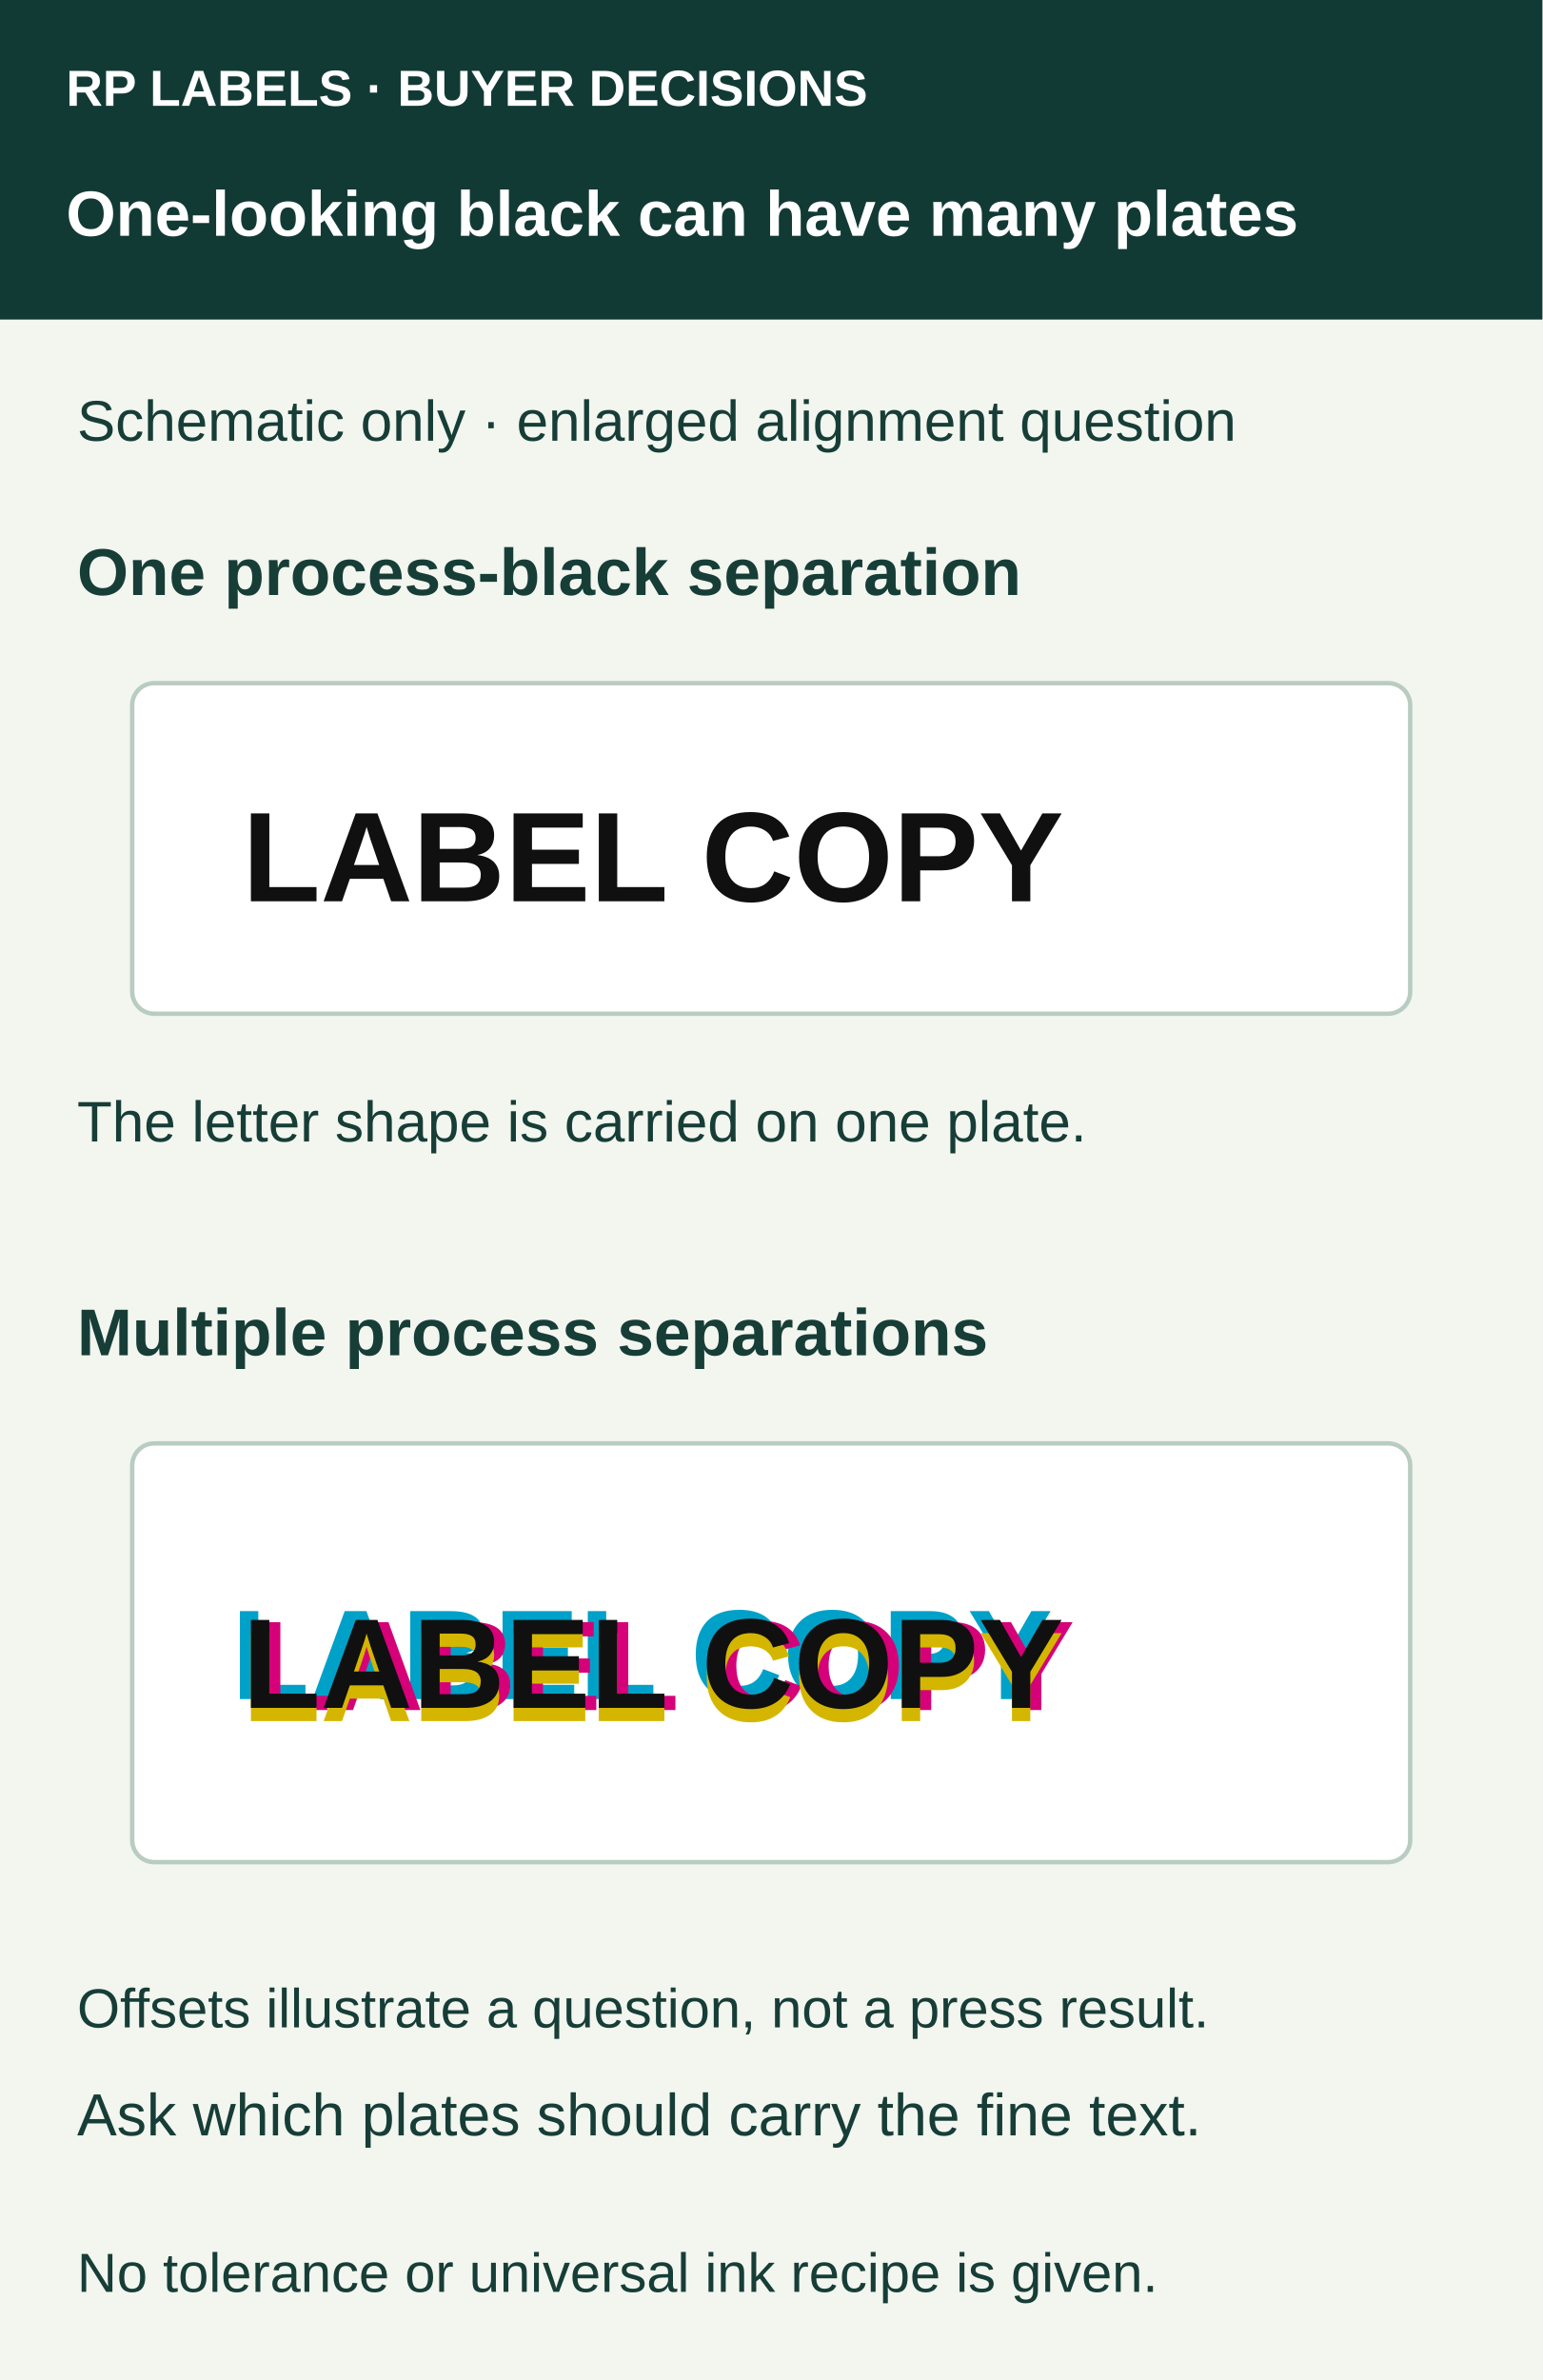
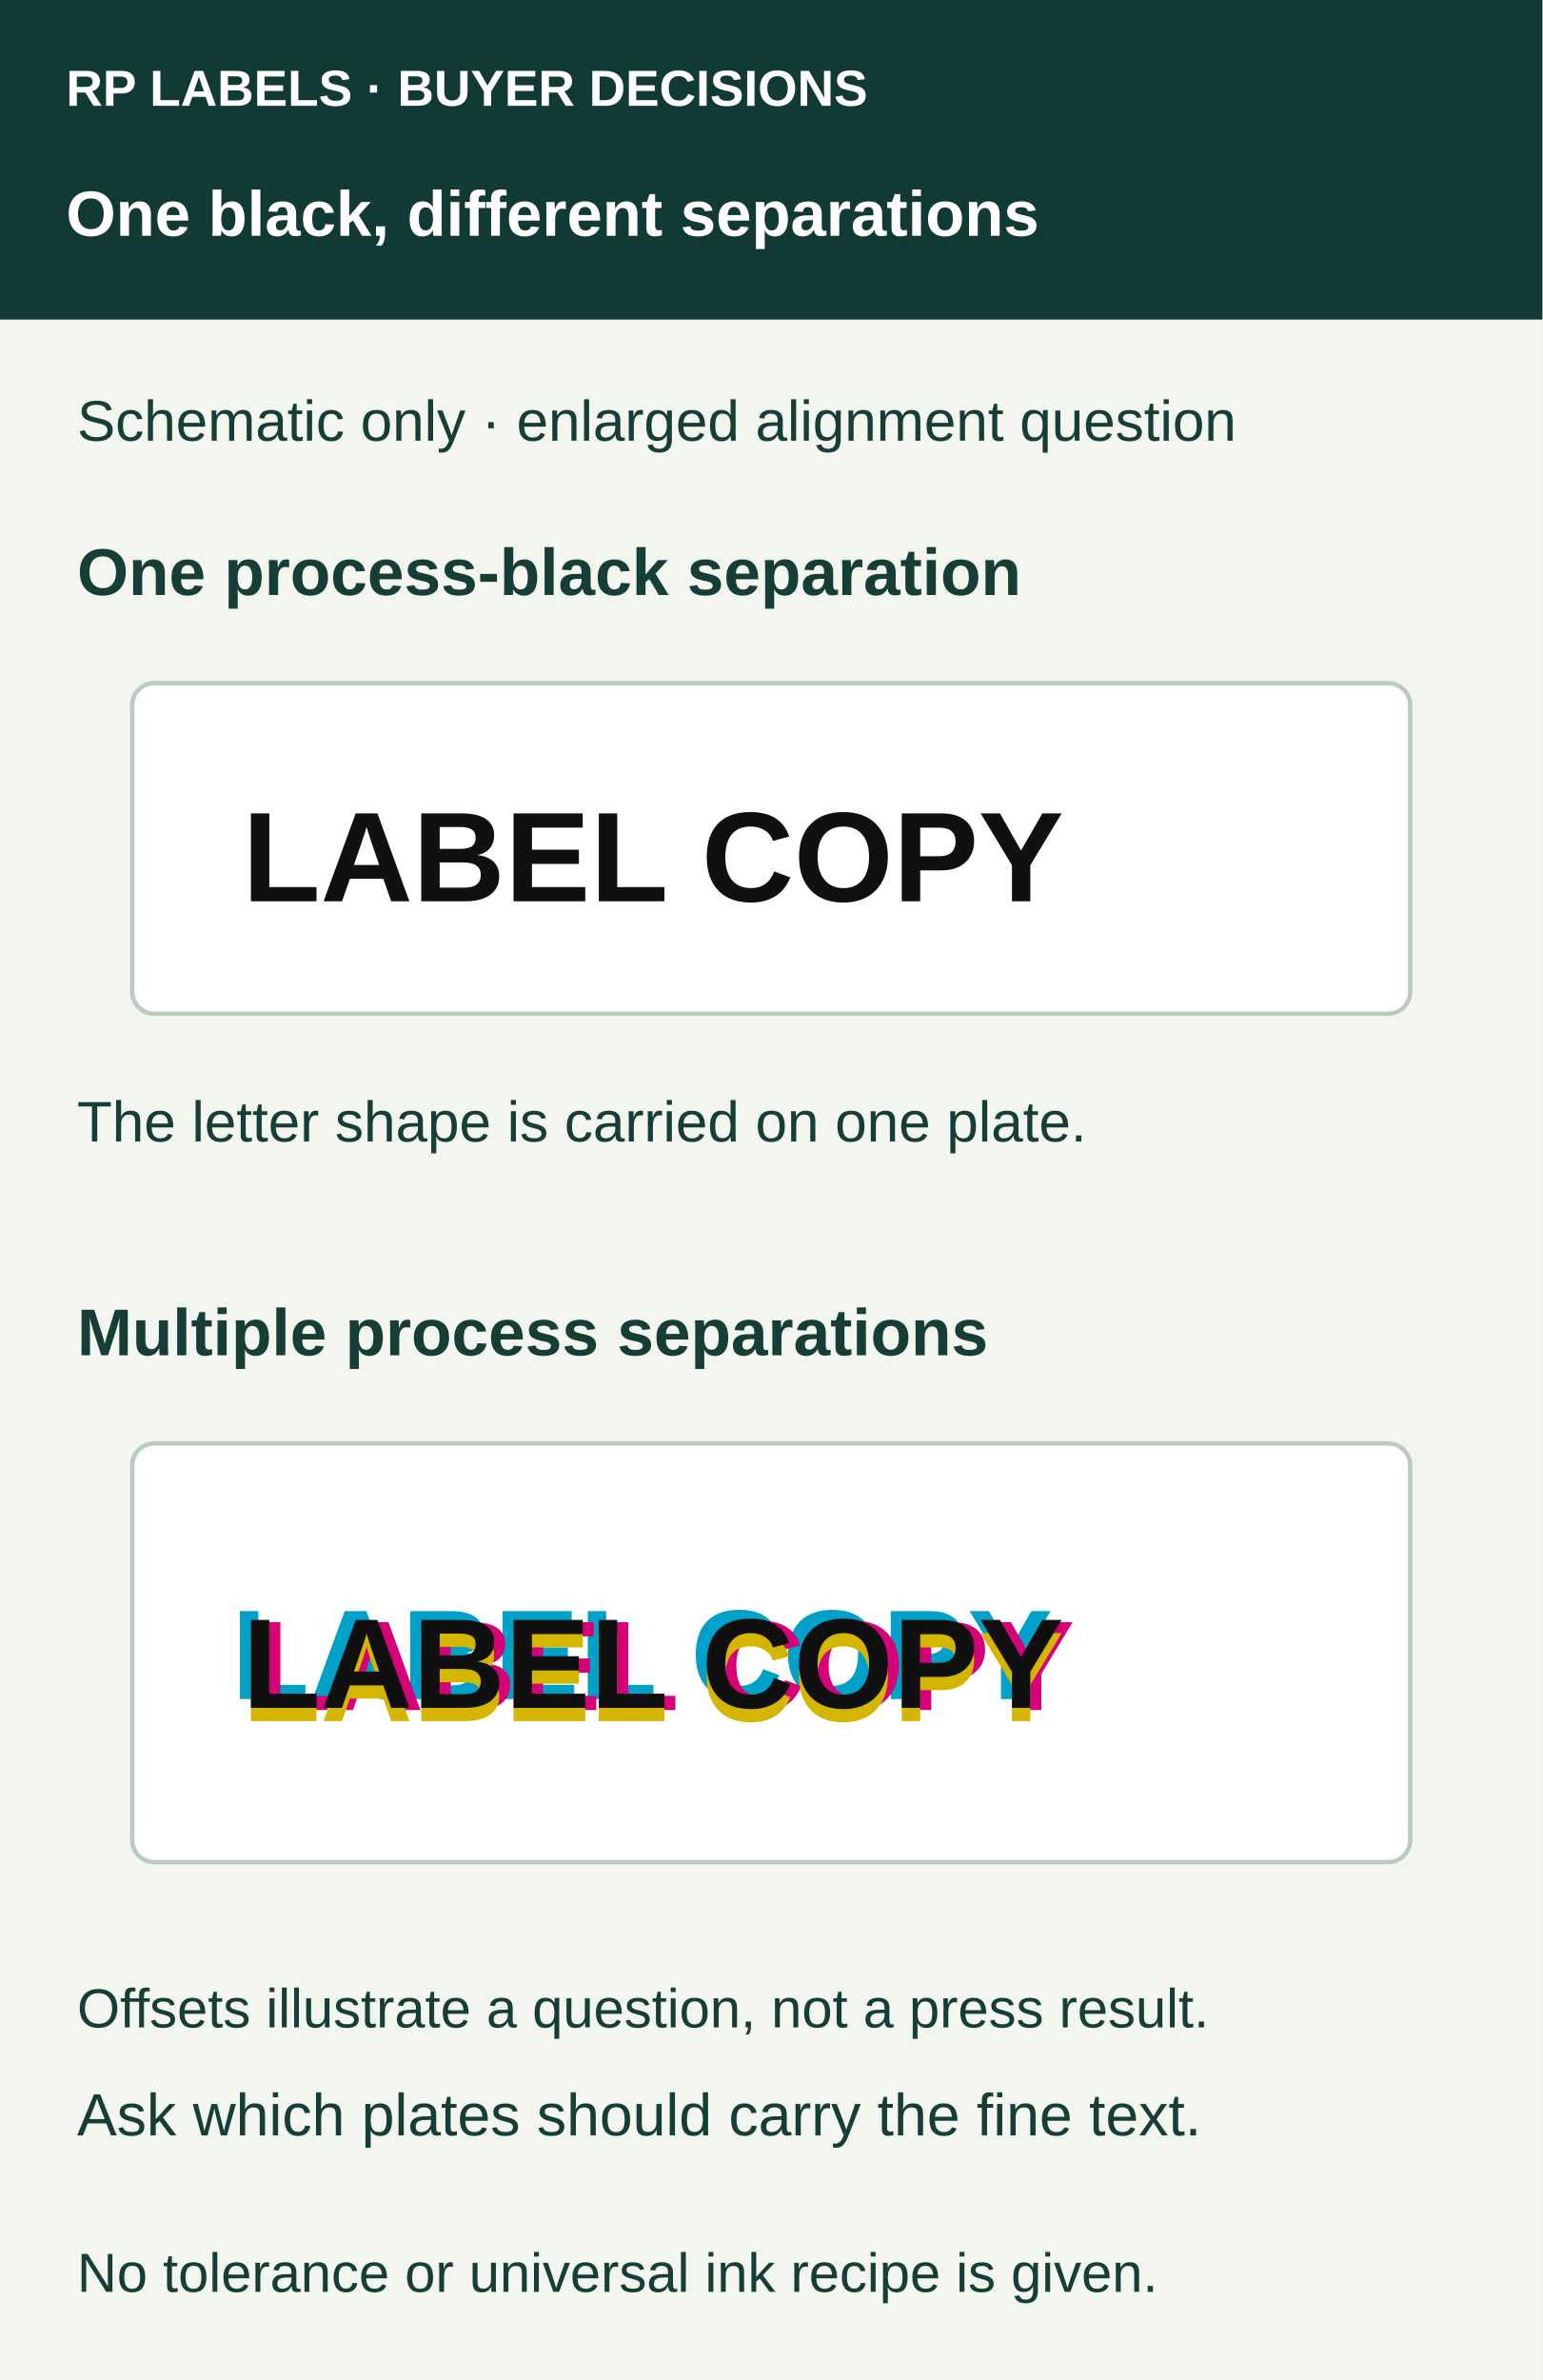
<svg xmlns="http://www.w3.org/2000/svg" width="700" height="1080" viewBox="0 0 700 1080" role="img">
  <rect width="700" height="1080" fill="#f2f6ef" />
  <rect width="700" height="145" fill="#123a35" />
  <text x="30" y="48" font-family="Arial,sans-serif" font-size="23" font-weight="bold" fill="white">RP LABELS · BUYER DECISIONS</text>
-   <text x="30" y="107" font-family="Arial,sans-serif" font-size="29" font-weight="bold" fill="white">One-looking black can have many plates</text>
+   <text x="30" y="107" font-family="Arial,sans-serif" font-size="29" font-weight="bold" fill="white">One black, different separations</text>
  <text x="35" y="200" font-family="Arial,sans-serif" font-size="26" font-weight="normal" fill="#173d37">Schematic only · enlarged alignment question</text>
  <text x="35" y="270" font-family="Arial,sans-serif" font-size="30" font-weight="bold" fill="#173d37">One process-black separation</text>
  <rect x="60" y="310" width="580" height="150" rx="10" fill="white" stroke="#b8ccc1" stroke-width="2" />
  <text x="110" y="409" font-family="Arial,sans-serif" font-size="58" font-weight="bold" fill="#101010">LABEL COPY</text>
  <text x="35" y="518" font-family="Arial,sans-serif" font-size="26" font-weight="normal" fill="#173d37">The letter shape is carried on one plate.</text>
  <text x="35" y="615" font-family="Arial,sans-serif" font-size="30" font-weight="bold" fill="#173d37">Multiple process separations</text>
  <rect x="60" y="655" width="580" height="190" rx="10" fill="white" stroke="#b8ccc1" stroke-width="2" />
  <text x="105" y="771" font-family="Arial,sans-serif" font-size="58" font-weight="bold" fill="#00a1c8">LABEL COPY</text>
  <text x="115" y="776" font-family="Arial,sans-serif" font-size="58" font-weight="bold" fill="#d60078">LABEL COPY</text>
  <text x="110" y="781" font-family="Arial,sans-serif" font-size="58" font-weight="bold" fill="#d4b600">LABEL COPY</text>
  <text x="110" y="775" font-family="Arial,sans-serif" font-size="58" font-weight="bold" fill="#101010">LABEL COPY</text>
  <text x="35" y="920" font-family="Arial,sans-serif" font-size="25" font-weight="normal" fill="#173d37">Offsets illustrate a question, not a press result.</text>
  <text x="35" y="969" font-family="Arial,sans-serif" font-size="27" font-weight="normal" fill="#173d37">Ask which plates should carry the fine text.</text>
  <text x="35" y="1040" font-family="Arial,sans-serif" font-size="25" font-weight="normal" fill="#173d37">No tolerance or universal ink recipe is given.</text>
</svg>
